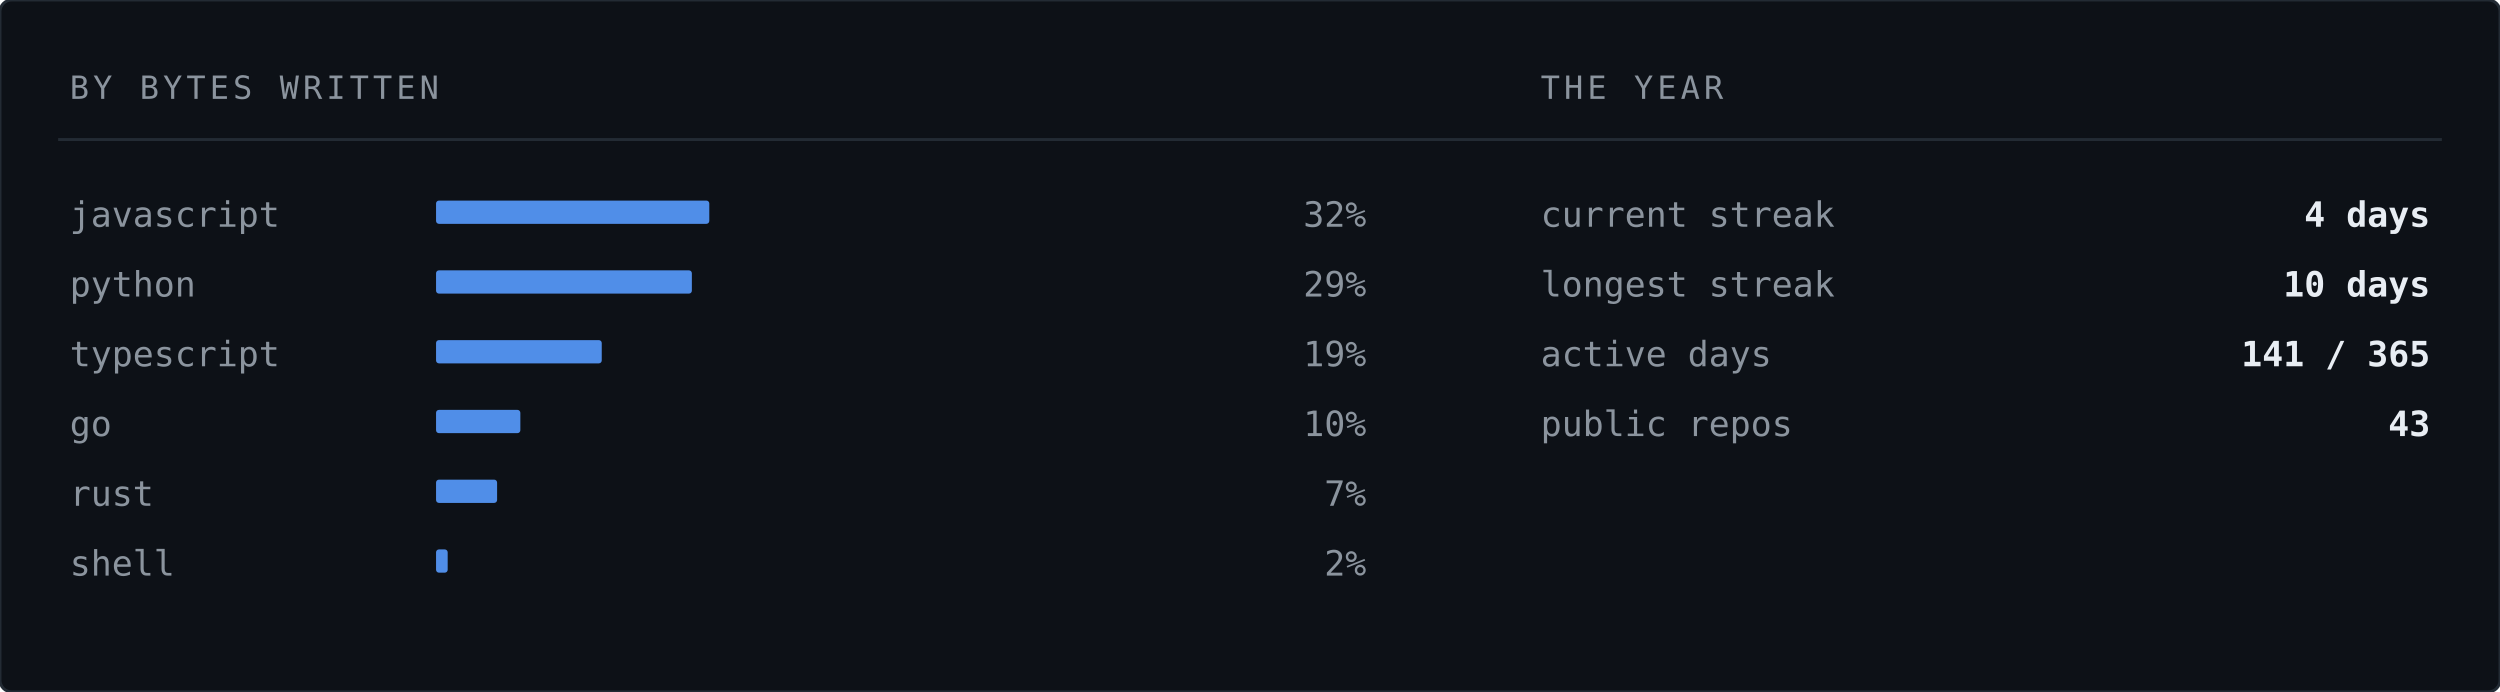
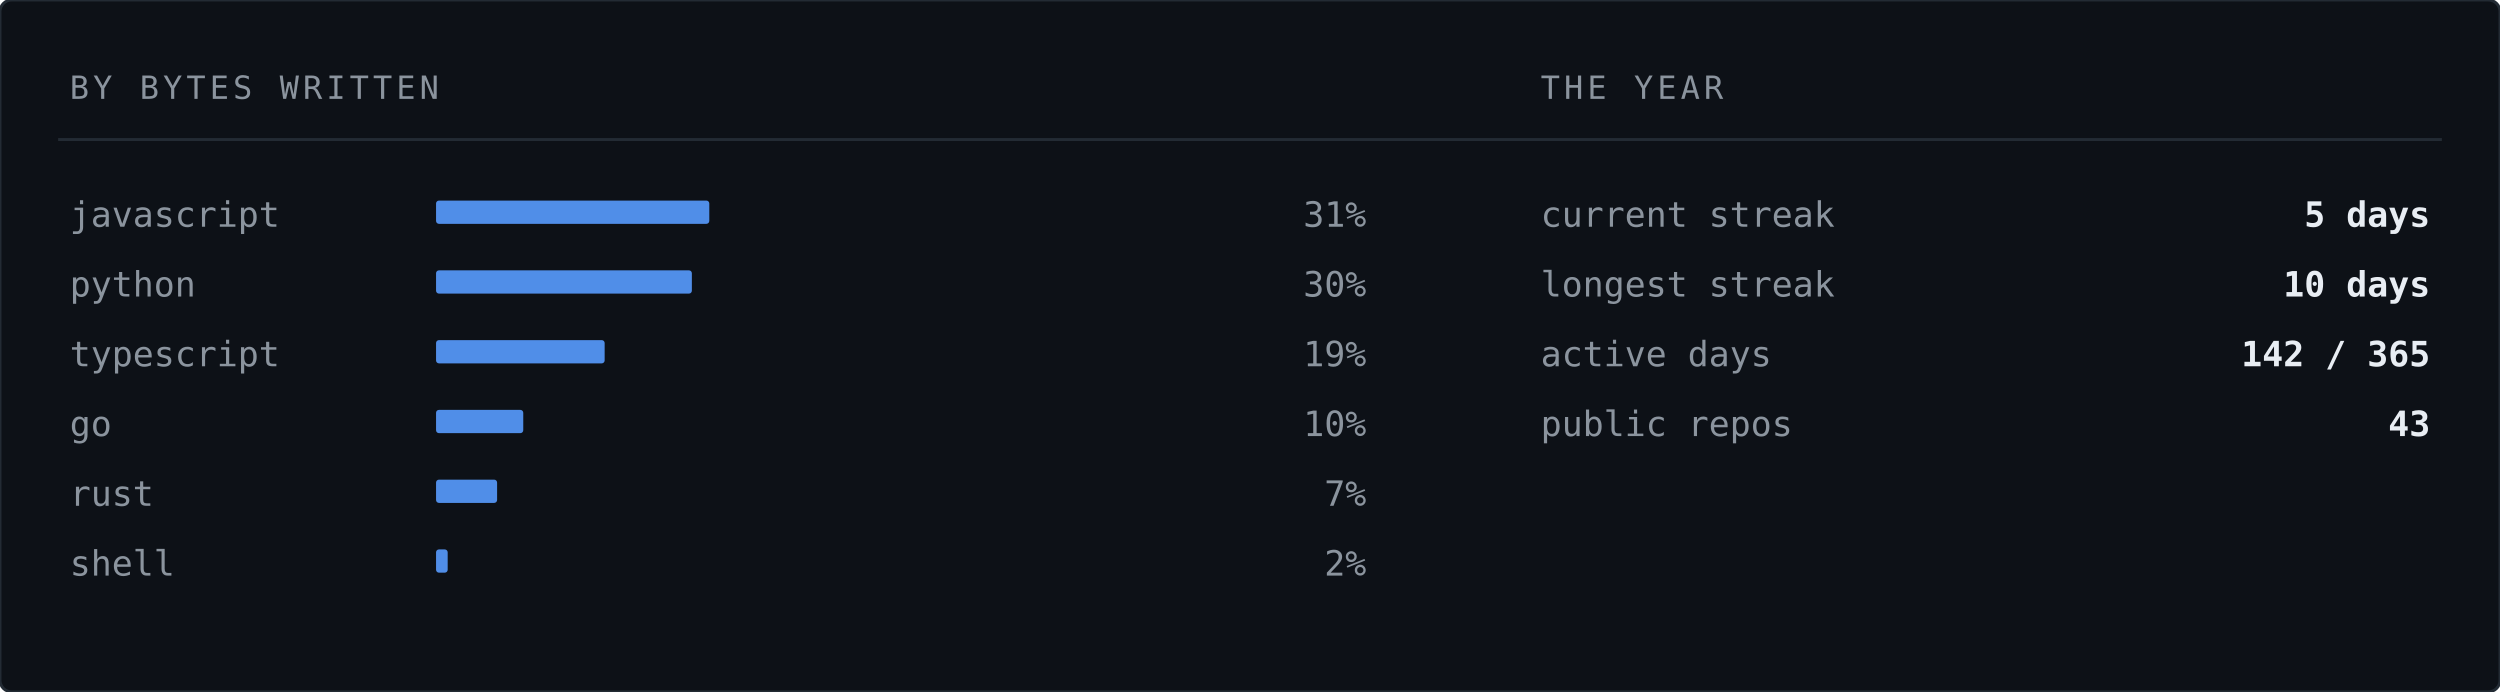
<svg xmlns="http://www.w3.org/2000/svg" width="860" height="238" viewBox="0 0 860 238" role="img" aria-label="Languages by bytes written">
  <rect width="860" height="238" rx="4" fill="#0d1117" stroke="#232b34" stroke-width="1" />
  <text x="24" y="34" font-family="ui-monospace,SFMono-Regular,'SF Mono','JetBrains Mono',Menlo,Consolas,'DejaVu Sans Mono',monospace" font-size="11" letter-spacing="1.4" fill="#8b949e">BY BYTES WRITTEN</text>
  <text x="530" y="34" font-family="ui-monospace,SFMono-Regular,'SF Mono','JetBrains Mono',Menlo,Consolas,'DejaVu Sans Mono',monospace" font-size="11" letter-spacing="1.4" fill="#8b949e">THE YEAR</text>
  <line x1="20" y1="48" x2="840" y2="48" stroke="#232b34" stroke-width="1" />
  <text x="24" y="78" font-family="ui-monospace,SFMono-Regular,'SF Mono','JetBrains Mono',Menlo,Consolas,'DejaVu Sans Mono',monospace" font-size="12" fill="#8b949e">javascript</text>
  <rect x="150" y="69" width="94" height="8" fill="#589bff" opacity="0.9" rx="1" />
-   <text x="470" y="78" font-family="ui-monospace,SFMono-Regular,'SF Mono','JetBrains Mono',Menlo,Consolas,'DejaVu Sans Mono',monospace" font-size="12" fill="#8b949e" text-anchor="end">32%</text>
+   <text x="470" y="78" font-family="ui-monospace,SFMono-Regular,'SF Mono','JetBrains Mono',Menlo,Consolas,'DejaVu Sans Mono',monospace" font-size="12" fill="#8b949e" text-anchor="end">31%</text>
  <text x="24" y="102" font-family="ui-monospace,SFMono-Regular,'SF Mono','JetBrains Mono',Menlo,Consolas,'DejaVu Sans Mono',monospace" font-size="12" fill="#8b949e">python</text>
  <rect x="150" y="93" width="88" height="8" fill="#589bff" opacity="0.9" rx="1" />
-   <text x="470" y="102" font-family="ui-monospace,SFMono-Regular,'SF Mono','JetBrains Mono',Menlo,Consolas,'DejaVu Sans Mono',monospace" font-size="12" fill="#8b949e" text-anchor="end">29%</text>
+   <text x="470" y="102" font-family="ui-monospace,SFMono-Regular,'SF Mono','JetBrains Mono',Menlo,Consolas,'DejaVu Sans Mono',monospace" font-size="12" fill="#8b949e" text-anchor="end">30%</text>
  <text x="24" y="126" font-family="ui-monospace,SFMono-Regular,'SF Mono','JetBrains Mono',Menlo,Consolas,'DejaVu Sans Mono',monospace" font-size="12" fill="#8b949e">typescript</text>
-   <rect x="150" y="117" width="57" height="8" fill="#589bff" opacity="0.9" rx="1" />
+   <rect x="150" y="117" width="58" height="8" fill="#589bff" opacity="0.9" rx="1" />
  <text x="470" y="126" font-family="ui-monospace,SFMono-Regular,'SF Mono','JetBrains Mono',Menlo,Consolas,'DejaVu Sans Mono',monospace" font-size="12" fill="#8b949e" text-anchor="end">19%</text>
  <text x="24" y="150" font-family="ui-monospace,SFMono-Regular,'SF Mono','JetBrains Mono',Menlo,Consolas,'DejaVu Sans Mono',monospace" font-size="12" fill="#8b949e">go</text>
-   <rect x="150" y="141" width="29" height="8" fill="#589bff" opacity="0.9" rx="1" />
+   <rect x="150" y="141" width="30" height="8" fill="#589bff" opacity="0.9" rx="1" />
  <text x="470" y="150" font-family="ui-monospace,SFMono-Regular,'SF Mono','JetBrains Mono',Menlo,Consolas,'DejaVu Sans Mono',monospace" font-size="12" fill="#8b949e" text-anchor="end">10%</text>
  <text x="24" y="174" font-family="ui-monospace,SFMono-Regular,'SF Mono','JetBrains Mono',Menlo,Consolas,'DejaVu Sans Mono',monospace" font-size="12" fill="#8b949e">rust</text>
  <rect x="150" y="165" width="21" height="8" fill="#589bff" opacity="0.9" rx="1" />
  <text x="470" y="174" font-family="ui-monospace,SFMono-Regular,'SF Mono','JetBrains Mono',Menlo,Consolas,'DejaVu Sans Mono',monospace" font-size="12" fill="#8b949e" text-anchor="end">7%</text>
  <text x="24" y="198" font-family="ui-monospace,SFMono-Regular,'SF Mono','JetBrains Mono',Menlo,Consolas,'DejaVu Sans Mono',monospace" font-size="12" fill="#8b949e">shell</text>
  <rect x="150" y="189" width="4" height="8" fill="#589bff" opacity="0.9" rx="1" />
  <text x="470" y="198" font-family="ui-monospace,SFMono-Regular,'SF Mono','JetBrains Mono',Menlo,Consolas,'DejaVu Sans Mono',monospace" font-size="12" fill="#8b949e" text-anchor="end">2%</text>
  <text x="530" y="78" font-family="ui-monospace,SFMono-Regular,'SF Mono','JetBrains Mono',Menlo,Consolas,'DejaVu Sans Mono',monospace" font-size="12" fill="#8b949e">current streak</text>
-   <text x="836" y="78" font-family="ui-monospace,SFMono-Regular,'SF Mono','JetBrains Mono',Menlo,Consolas,'DejaVu Sans Mono',monospace" font-size="12" font-weight="700" fill="#e8edf3" text-anchor="end">4 days</text>
+   <text x="836" y="78" font-family="ui-monospace,SFMono-Regular,'SF Mono','JetBrains Mono',Menlo,Consolas,'DejaVu Sans Mono',monospace" font-size="12" font-weight="700" fill="#e8edf3" text-anchor="end">5 days</text>
  <text x="530" y="102" font-family="ui-monospace,SFMono-Regular,'SF Mono','JetBrains Mono',Menlo,Consolas,'DejaVu Sans Mono',monospace" font-size="12" fill="#8b949e">longest streak</text>
  <text x="836" y="102" font-family="ui-monospace,SFMono-Regular,'SF Mono','JetBrains Mono',Menlo,Consolas,'DejaVu Sans Mono',monospace" font-size="12" font-weight="700" fill="#e8edf3" text-anchor="end">10 days</text>
  <text x="530" y="126" font-family="ui-monospace,SFMono-Regular,'SF Mono','JetBrains Mono',Menlo,Consolas,'DejaVu Sans Mono',monospace" font-size="12" fill="#8b949e">active days</text>
-   <text x="836" y="126" font-family="ui-monospace,SFMono-Regular,'SF Mono','JetBrains Mono',Menlo,Consolas,'DejaVu Sans Mono',monospace" font-size="12" font-weight="700" fill="#e8edf3" text-anchor="end">141 / 365</text>
+   <text x="836" y="126" font-family="ui-monospace,SFMono-Regular,'SF Mono','JetBrains Mono',Menlo,Consolas,'DejaVu Sans Mono',monospace" font-size="12" font-weight="700" fill="#e8edf3" text-anchor="end">142 / 365</text>
  <text x="530" y="150" font-family="ui-monospace,SFMono-Regular,'SF Mono','JetBrains Mono',Menlo,Consolas,'DejaVu Sans Mono',monospace" font-size="12" fill="#8b949e">public repos</text>
  <text x="836" y="150" font-family="ui-monospace,SFMono-Regular,'SF Mono','JetBrains Mono',Menlo,Consolas,'DejaVu Sans Mono',monospace" font-size="12" font-weight="700" fill="#e8edf3" text-anchor="end">43</text>
</svg>
